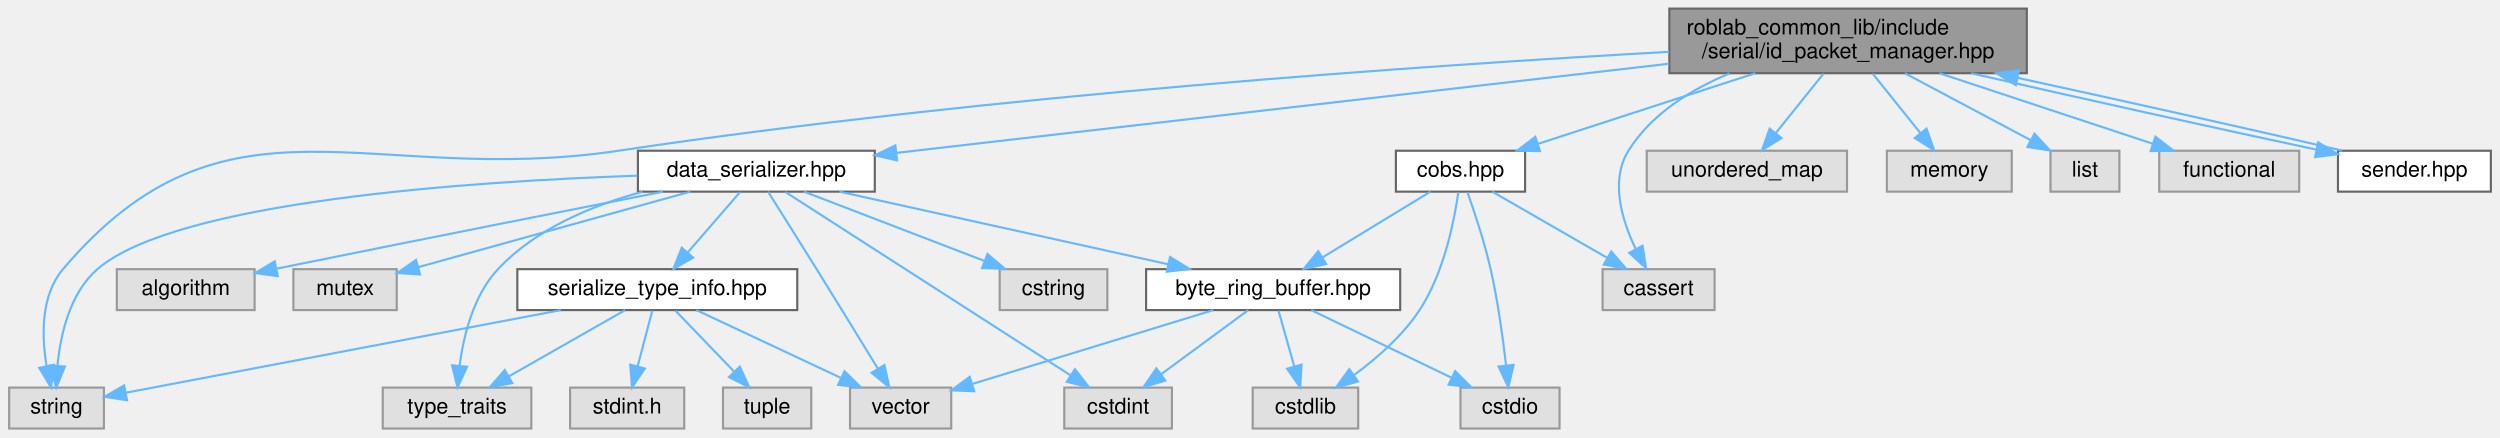
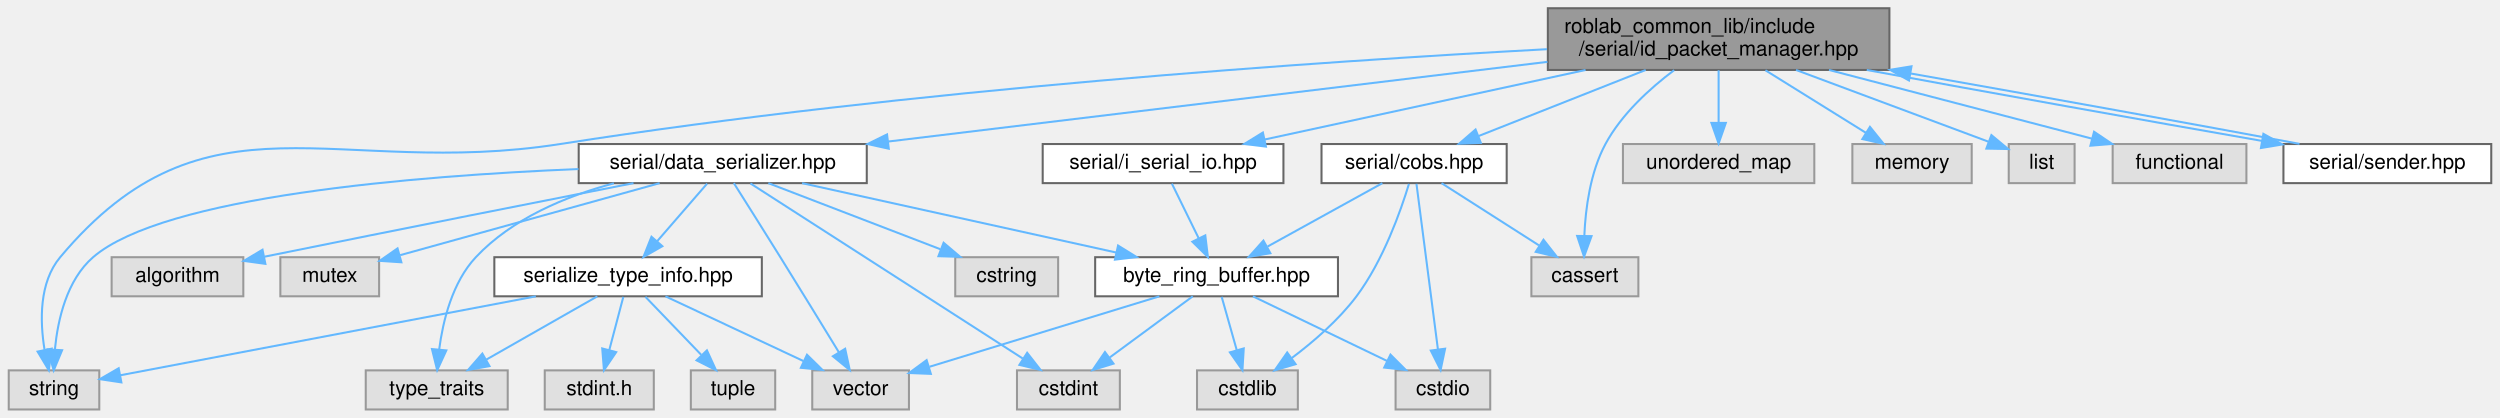
- <svg xmlns="http://www.w3.org/2000/svg" xmlns:xlink="http://www.w3.org/1999/xlink" width="1161pt" height="203pt" viewBox="0.00 0.00 1160.50 203.00">
+ <svg xmlns="http://www.w3.org/2000/svg" xmlns:xlink="http://www.w3.org/1999/xlink" width="1215pt" height="203pt" viewBox="0.00 0.00 1214.50 203.00">
  <g id="graph0" class="graph" transform="scale(1 1) rotate(0) translate(4 199)">
    <g id="node1" class="node">
      <g id="a_node1">
        <a xlink:title="ID付きパケットデータを管理">
-           <polygon fill="#999999" stroke="#666666" points="937,-195 771,-195 771,-165 937,-165 937,-195" />
-           <text text-anchor="start" x="779" y="-183" font-family="Helvetica,sans-Serif" font-size="10.00">roblab_common_lib/include</text>
-           <text text-anchor="middle" x="854" y="-172" font-family="Helvetica,sans-Serif" font-size="10.00">/serial/id_packet_manager.hpp</text>
+           <polygon fill="#999999" stroke="#666666" points="914,-195 748,-195 748,-165 914,-165 914,-195" />
+           <text text-anchor="start" x="756" y="-183" font-family="Helvetica,sans-Serif" font-size="10.00">roblab_common_lib/include</text>
+           <text text-anchor="middle" x="831" y="-172" font-family="Helvetica,sans-Serif" font-size="10.00">/serial/id_packet_manager.hpp</text>
        </a>
      </g>
    </g>
    <g id="node2" class="node">
      <g id="a_node2">
        <a xlink:title=" ">
          <polygon fill="#e0e0e0" stroke="#999999" points="44,-19 0,-19 0,0 44,0 44,-19" />
          <text text-anchor="middle" x="22" y="-7" font-family="Helvetica,sans-Serif" font-size="10.00">string</text>
        </a>
      </g>
    </g>
    <g id="edge1" class="edge">
-       <path fill="none" stroke="#63b8ff" d="M770.88,-174.93C659.4,-168.73 455.47,-154.83 283,-129 167.05,-111.63 100.89,-163.37 25,-74 14.63,-61.79 15.06,-43 17.37,-29.03" />
-       <polygon fill="#63b8ff" stroke="#63b8ff" points="20.83,-29.58 19.46,-19.07 13.98,-28.14 20.83,-29.58" />
+       <path fill="none" stroke="#63b8ff" d="M747.58,-175.09C637.3,-169.13 437.16,-155.53 268,-129 158.61,-111.84 96.14,-158.86 25,-74 14.71,-61.72 15.12,-42.95 17.41,-28.99" />
+       <polygon fill="#63b8ff" stroke="#63b8ff" points="20.87,-29.55 19.48,-19.05 14.02,-28.13 20.87,-29.55" />
    </g>
    <g id="node3" class="node">
      <g id="a_node3">
        <a xlink:title=" ">
-           <polygon fill="#e0e0e0" stroke="#999999" points="853.5,-129 760.5,-129 760.5,-110 853.5,-110 853.5,-129" />
-           <text text-anchor="middle" x="807" y="-117" font-family="Helvetica,sans-Serif" font-size="10.00">unordered_map</text>
+           <polygon fill="#e0e0e0" stroke="#999999" points="877.5,-129 784.5,-129 784.5,-110 877.5,-110 877.5,-129" />
+           <text text-anchor="middle" x="831" y="-117" font-family="Helvetica,sans-Serif" font-size="10.00">unordered_map</text>
        </a>
      </g>
    </g>
    <g id="edge2" class="edge">
-       <path fill="none" stroke="#63b8ff" d="M842.62,-164.84C835.94,-156.52 827.45,-145.96 820.44,-137.23" />
-       <polygon fill="#63b8ff" stroke="#63b8ff" points="823.03,-134.87 814.04,-129.27 817.58,-139.25 823.03,-134.87" />
+       <path fill="none" stroke="#63b8ff" d="M831,-164.84C831,-157.21 831,-147.7 831,-139.45" />
+       <polygon fill="#63b8ff" stroke="#63b8ff" points="834.5,-139.27 831,-129.27 827.5,-139.27 834.5,-139.27" />
    </g>
    <g id="node4" class="node">
      <g id="a_node4">
        <a xlink:title=" ">
          <polygon fill="#e0e0e0" stroke="#999999" points="792,-74 740,-74 740,-55 792,-55 792,-74" />
          <text text-anchor="middle" x="766" y="-62" font-family="Helvetica,sans-Serif" font-size="10.00">cassert</text>
        </a>
      </g>
    </g>
    <g id="edge3" class="edge">
-       <path fill="none" stroke="#63b8ff" d="M798.96,-164.91C780.82,-157.36 762.59,-145.99 752,-129 743.43,-115.26 748.86,-96.98 755.29,-83.56" />
-       <polygon fill="#63b8ff" stroke="#63b8ff" points="758.56,-84.88 760.19,-74.41 752.39,-81.58 758.56,-84.88" />
+       <path fill="none" stroke="#63b8ff" d="M809.38,-164.9C797.59,-156.04 783.84,-143.54 776,-129 768.63,-115.32 766.31,-97.74 765.74,-84.55" />
+       <polygon fill="#63b8ff" stroke="#63b8ff" points="769.24,-84.24 765.6,-74.29 762.24,-84.34 769.24,-84.24" />
    </g>
    <g id="node5" class="node">
      <g id="a_node5">
        <a xlink:title=" ">
-           <polygon fill="#e0e0e0" stroke="#999999" points="930,-129 872,-129 872,-110 930,-110 930,-129" />
-           <text text-anchor="middle" x="901" y="-117" font-family="Helvetica,sans-Serif" font-size="10.00">memory</text>
+           <polygon fill="#e0e0e0" stroke="#999999" points="954,-129 896,-129 896,-110 954,-110 954,-129" />
+           <text text-anchor="middle" x="925" y="-117" font-family="Helvetica,sans-Serif" font-size="10.00">memory</text>
        </a>
      </g>
    </g>
    <g id="edge4" class="edge">
-       <path fill="none" stroke="#63b8ff" d="M865.38,-164.84C872.06,-156.52 880.55,-145.96 887.56,-137.23" />
-       <polygon fill="#63b8ff" stroke="#63b8ff" points="890.42,-139.25 893.96,-129.27 884.97,-134.87 890.42,-139.25" />
+       <path fill="none" stroke="#63b8ff" d="M853.75,-164.84C868.6,-155.6 887.9,-143.59 902.66,-134.4" />
+       <polygon fill="#63b8ff" stroke="#63b8ff" points="904.55,-137.35 911.19,-129.09 900.85,-131.41 904.55,-137.35" />
    </g>
    <g id="node6" class="node">
      <g id="a_node6">
        <a xlink:title=" ">
-           <polygon fill="#e0e0e0" stroke="#999999" points="980,-129 948,-129 948,-110 980,-110 980,-129" />
-           <text text-anchor="middle" x="964" y="-117" font-family="Helvetica,sans-Serif" font-size="10.00">list</text>
+           <polygon fill="#e0e0e0" stroke="#999999" points="1004,-129 972,-129 972,-110 1004,-110 1004,-129" />
+           <text text-anchor="middle" x="988" y="-117" font-family="Helvetica,sans-Serif" font-size="10.00">list</text>
        </a>
      </g>
    </g>
    <g id="edge5" class="edge">
-       <path fill="none" stroke="#63b8ff" d="M880.35,-164.99C898.05,-155.58 921.23,-143.24 938.71,-133.95" />
-       <polygon fill="#63b8ff" stroke="#63b8ff" points="940.57,-136.92 947.76,-129.14 937.28,-130.74 940.57,-136.92" />
+       <path fill="none" stroke="#63b8ff" d="M868.61,-164.99C897.47,-154.23 936.56,-139.67 962.03,-130.18" />
+       <polygon fill="#63b8ff" stroke="#63b8ff" points="963.57,-133.34 971.72,-126.57 961.12,-126.78 963.57,-133.34" />
    </g>
    <g id="node7" class="node">
      <g id="a_node7">
        <a xlink:title=" ">
-           <polygon fill="#e0e0e0" stroke="#999999" points="1063.5,-129 998.5,-129 998.5,-110 1063.5,-110 1063.5,-129" />
-           <text text-anchor="middle" x="1031" y="-117" font-family="Helvetica,sans-Serif" font-size="10.00">functional</text>
+           <polygon fill="#e0e0e0" stroke="#999999" points="1087.5,-129 1022.5,-129 1022.5,-110 1087.5,-110 1087.5,-129" />
+           <text text-anchor="middle" x="1055" y="-117" font-family="Helvetica,sans-Serif" font-size="10.00">functional</text>
        </a>
      </g>
    </g>
    <g id="edge6" class="edge">
-       <path fill="none" stroke="#63b8ff" d="M896.4,-164.99C926.68,-154.98 966.95,-141.67 995.53,-132.22" />
-       <polygon fill="#63b8ff" stroke="#63b8ff" points="996.72,-135.52 1005.12,-129.05 994.53,-128.87 996.72,-135.52" />
+       <path fill="none" stroke="#63b8ff" d="M884.65,-164.99C923.81,-154.76 976.18,-141.09 1012.46,-131.61" />
+       <polygon fill="#63b8ff" stroke="#63b8ff" points="1013.46,-134.97 1022.25,-129.05 1011.69,-128.19 1013.46,-134.97" />
    </g>
    <g id="node8" class="node">
      <g id="a_node8">
        <a xlink:href="cobs_8hpp.html" target="_top" xlink:title="COBS変換ライブラリ">
-           <polygon fill="white" stroke="#666666" points="704,-129 644,-129 644,-110 704,-110 704,-129" />
-           <text text-anchor="middle" x="674" y="-117" font-family="Helvetica,sans-Serif" font-size="10.00">cobs.hpp</text>
+           <polygon fill="white" stroke="#666666" points="728,-129 638,-129 638,-110 728,-110 728,-129" />
+           <text text-anchor="middle" x="683" y="-117" font-family="Helvetica,sans-Serif" font-size="10.00">serial/cobs.hpp</text>
        </a>
      </g>
    </g>
    <g id="edge7" class="edge">
-       <path fill="none" stroke="#63b8ff" d="M810.89,-164.99C780.09,-154.98 739.13,-141.67 710.07,-132.22" />
-       <polygon fill="#63b8ff" stroke="#63b8ff" points="710.91,-128.82 700.32,-129.05 708.75,-135.47 710.91,-128.82" />
+       <path fill="none" stroke="#63b8ff" d="M795.55,-164.99C770.86,-155.23 738.22,-142.33 714.45,-132.93" />
+       <polygon fill="#63b8ff" stroke="#63b8ff" points="715.44,-129.56 704.86,-129.14 712.87,-136.07 715.44,-129.56" />
    </g>
    <g id="node14" class="node">
      <g id="a_node14">
        <a xlink:href="data__serializer_8hpp.html" target="_top" xlink:title="データとバイト列の変換ライブラリ">
-           <polygon fill="white" stroke="#666666" points="402,-129 292,-129 292,-110 402,-110 402,-129" />
-           <text text-anchor="middle" x="347" y="-117" font-family="Helvetica,sans-Serif" font-size="10.00">data_serializer.hpp</text>
+           <polygon fill="white" stroke="#666666" points="417,-129 277,-129 277,-110 417,-110 417,-129" />
+           <text text-anchor="middle" x="347" y="-117" font-family="Helvetica,sans-Serif" font-size="10.00">serial/data_serializer.hpp</text>
        </a>
      </g>
    </g>
    <g id="edge16" class="edge">
-       <path fill="none" stroke="#63b8ff" d="M770.85,-169.41C670.39,-157.81 503.5,-138.56 411.98,-128" />
-       <polygon fill="#63b8ff" stroke="#63b8ff" points="412.35,-124.52 402.02,-126.85 411.55,-131.47 412.35,-124.52" />
+       <path fill="none" stroke="#63b8ff" d="M747.8,-168.94C658.01,-158.09 516.01,-140.93 427.35,-130.21" />
+       <polygon fill="#63b8ff" stroke="#63b8ff" points="427.69,-126.73 417.34,-129 426.85,-133.68 427.69,-126.73" />
    </g>
    <g id="node22" class="node">
      <g id="a_node22">
        <a xlink:href="sender_8hpp.html" target="_top" xlink:title="シリアル通信で送るデータを登録">
-           <polygon fill="white" stroke="#666666" points="1152.5,-129 1081.5,-129 1081.5,-110 1152.5,-110 1152.5,-129" />
-           <text text-anchor="middle" x="1117" y="-117" font-family="Helvetica,sans-Serif" font-size="10.00">sender.hpp</text>
+           <polygon fill="white" stroke="#666666" points="1206.5,-129 1105.5,-129 1105.5,-110 1206.5,-110 1206.5,-129" />
+           <text text-anchor="middle" x="1156" y="-117" font-family="Helvetica,sans-Serif" font-size="10.00">serial/sender.hpp</text>
        </a>
      </g>
    </g>
    <g id="edge31" class="edge">
-       <path fill="none" stroke="#63b8ff" d="M911.14,-164.99C959.2,-153.98 1026.92,-138.98 1071.43,-129.52" />
-       <polygon fill="#63b8ff" stroke="#63b8ff" points="1072.32,-132.9 1081.38,-127.41 1070.88,-126.06 1072.32,-132.9" />
+       <path fill="none" stroke="#63b8ff" d="M902.99,-164.99C960.66,-154.36 1040.61,-140.01 1095.14,-130.51" />
+       <polygon fill="#63b8ff" stroke="#63b8ff" points="1095.76,-133.96 1105.01,-128.8 1094.56,-127.06 1095.76,-133.96" />
+     </g>
+     <g id="node23" class="node">
+       <g id="a_node23">
+         <a xlink:href="i__serial__io_8hpp.html" target="_top" xlink:title="シリアル通信IO抽象クラス">
+           <polygon fill="white" stroke="#666666" points="619.5,-129 502.5,-129 502.5,-110 619.5,-110 619.5,-129" />
+           <text text-anchor="middle" x="561" y="-117" font-family="Helvetica,sans-Serif" font-size="10.00">serial/i_serial_io.hpp</text>
+         </a>
+       </g>
+     </g>
+     <g id="edge33" class="edge">
+       <path fill="none" stroke="#63b8ff" d="M766.33,-164.99C718.42,-154.61 654.12,-140.68 610.32,-131.19" />
+       <polygon fill="#63b8ff" stroke="#63b8ff" points="610.99,-127.75 600.48,-129.05 609.51,-134.59 610.99,-127.75" />
    </g>
    <g id="edge14" class="edge">
-       <path fill="none" stroke="#63b8ff" d="M688.78,-109.98C703.18,-101.69 725.31,-88.94 742.19,-79.22" />
-       <polygon fill="#63b8ff" stroke="#63b8ff" points="744.03,-82.19 750.95,-74.17 740.54,-76.13 744.03,-82.19" />
+       <path fill="none" stroke="#63b8ff" d="M696.34,-109.98C709.09,-101.84 728.55,-89.41 743.67,-79.76" />
+       <polygon fill="#63b8ff" stroke="#63b8ff" points="745.88,-82.5 752.42,-74.17 742.11,-76.6 745.88,-82.5" />
    </g>
    <g id="node9" class="node">
      <g id="a_node9">
        <a xlink:href="byte__ring__buffer_8hpp.html" target="_top" xlink:title="シリアル通信用リングバッファー">
          <polygon fill="white" stroke="#666666" points="646,-74 528,-74 528,-55 646,-55 646,-74" />
          <text text-anchor="middle" x="587" y="-62" font-family="Helvetica,sans-Serif" font-size="10.00">byte_ring_buffer.hpp</text>
        </a>
      </g>
    </g>
    <g id="edge8" class="edge">
-       <path fill="none" stroke="#63b8ff" d="M660.02,-109.98C646.53,-101.77 625.87,-89.18 609.96,-79.49" />
-       <polygon fill="#63b8ff" stroke="#63b8ff" points="611.59,-76.38 601.23,-74.17 607.95,-82.36 611.59,-76.38" />
+       <path fill="none" stroke="#63b8ff" d="M667.58,-109.98C652.55,-101.69 629.46,-88.94 611.84,-79.22" />
+       <polygon fill="#63b8ff" stroke="#63b8ff" points="613.15,-75.94 602.7,-74.17 609.77,-82.07 613.15,-75.94" />
    </g>
    <g id="node12" class="node">
      <g id="a_node12">
        <a xlink:title=" ">
          <polygon fill="#e0e0e0" stroke="#999999" points="720,-19 674,-19 674,0 720,0 720,-19" />
          <text text-anchor="middle" x="697" y="-7" font-family="Helvetica,sans-Serif" font-size="10.00">cstdio</text>
        </a>
      </g>
    </g>
    <g id="edge13" class="edge">
-       <path fill="none" stroke="#63b8ff" d="M677.22,-109.75C680.38,-100.86 685.14,-86.64 688,-74 691.35,-59.2 693.69,-42.16 695.14,-29.46" />
-       <polygon fill="#63b8ff" stroke="#63b8ff" points="698.65,-29.52 696.22,-19.21 691.69,-28.78 698.65,-29.52" />
+       <path fill="none" stroke="#63b8ff" d="M684.15,-109.66C686.41,-92.17 691.52,-52.8 694.57,-29.27" />
+       <polygon fill="#63b8ff" stroke="#63b8ff" points="698.06,-29.53 695.88,-19.16 691.12,-28.63 698.06,-29.53" />
    </g>
    <g id="node13" class="node">
      <g id="a_node13">
        <a xlink:title=" ">
          <polygon fill="#e0e0e0" stroke="#999999" points="626.5,-19 577.5,-19 577.5,0 626.5,0 626.5,-19" />
          <text text-anchor="middle" x="602" y="-7" font-family="Helvetica,sans-Serif" font-size="10.00">cstdlib</text>
        </a>
      </g>
    </g>
    <g id="edge15" class="edge">
-       <path fill="none" stroke="#63b8ff" d="M672.98,-109.61C671.15,-96.67 666.38,-72.31 655,-55 647.16,-43.08 635.19,-32.64 624.61,-24.88" />
-       <polygon fill="#63b8ff" stroke="#63b8ff" points="626.38,-21.84 616.17,-19.01 622.38,-27.59 626.38,-21.84" />
+       <path fill="none" stroke="#63b8ff" d="M680.5,-109.62C676.57,-96.69 668.02,-72.35 655,-55 646.32,-43.44 634.1,-32.92 623.57,-25.01" />
+       <polygon fill="#63b8ff" stroke="#63b8ff" points="625.41,-22.02 615.25,-19.02 621.32,-27.7 625.41,-22.02" />
    </g>
    <g id="node10" class="node">
      <g id="a_node10">
        <a xlink:title=" ">
          <polygon fill="#e0e0e0" stroke="#999999" points="540,-19 490,-19 490,0 540,0 540,-19" />
          <text text-anchor="middle" x="515" y="-7" font-family="Helvetica,sans-Serif" font-size="10.00">cstdint</text>
        </a>
      </g>
    </g>
    <g id="edge9" class="edge">
      <path fill="none" stroke="#63b8ff" d="M575.43,-54.98C564.58,-47 548.12,-34.88 535.12,-25.31" />
      <polygon fill="#63b8ff" stroke="#63b8ff" points="536.91,-22.28 526.78,-19.17 532.76,-27.92 536.91,-22.28" />
    </g>
    <g id="node11" class="node">
      <g id="a_node11">
        <a xlink:title=" ">
          <polygon fill="#e0e0e0" stroke="#999999" points="437.5,-19 390.5,-19 390.5,0 437.5,0 437.5,-19" />
          <text text-anchor="middle" x="414" y="-7" font-family="Helvetica,sans-Serif" font-size="10.00">vector</text>
        </a>
      </g>
    </g>
    <g id="edge10" class="edge">
      <path fill="none" stroke="#63b8ff" d="M559.2,-54.98C528.78,-45.66 480.01,-30.72 447.5,-20.76" />
      <polygon fill="#63b8ff" stroke="#63b8ff" points="448.14,-17.3 437.56,-17.72 446.09,-23.99 448.14,-17.3" />
    </g>
    <g id="edge11" class="edge">
      <path fill="none" stroke="#63b8ff" d="M604.67,-54.98C622.29,-46.5 649.58,-33.35 669.93,-23.54" />
      <polygon fill="#63b8ff" stroke="#63b8ff" points="671.52,-26.66 679.01,-19.17 668.48,-20.36 671.52,-26.66" />
    </g>
    <g id="edge12" class="edge">
      <path fill="none" stroke="#63b8ff" d="M589.48,-54.75C591.46,-47.72 594.32,-37.62 596.81,-28.84" />
      <polygon fill="#63b8ff" stroke="#63b8ff" points="600.21,-29.66 599.57,-19.09 593.48,-27.76 600.21,-29.66" />
    </g>
    <g id="edge17" class="edge">
-       <path fill="none" stroke="#63b8ff" d="M291.77,-117.41C214,-114.75 77.57,-105.58 41,-74 28.22,-62.96 23.85,-43.71 22.44,-29.29" />
+       <path fill="none" stroke="#63b8ff" d="M276.89,-116.85C197.69,-113.54 75.34,-103.65 41,-74 28.22,-62.96 23.85,-43.71 22.44,-29.29" />
      <polygon fill="#63b8ff" stroke="#63b8ff" points="25.92,-28.79 21.85,-19.01 18.93,-29.19 25.92,-28.79" />
    </g>
    <g id="edge24" class="edge">
      <path fill="none" stroke="#63b8ff" d="M385.56,-109.98C427.07,-100.82 493.21,-86.21 538.29,-76.26" />
      <polygon fill="#63b8ff" stroke="#63b8ff" points="539.13,-79.66 548.14,-74.08 537.62,-72.82 539.13,-79.66" />
    </g>
    <g id="edge19" class="edge">
      <path fill="none" stroke="#63b8ff" d="M360.46,-109.84C389.34,-91.28 457.46,-47.49 492.83,-24.75" />
      <polygon fill="#63b8ff" stroke="#63b8ff" points="494.95,-27.55 501.47,-19.2 491.17,-21.66 494.95,-27.55" />
    </g>
    <g id="edge18" class="edge">
      <path fill="none" stroke="#63b8ff" d="M352.4,-109.99C358.05,-101.04 367.19,-86.56 375,-74 384.69,-58.42 395.61,-40.61 403.43,-27.82" />
      <polygon fill="#63b8ff" stroke="#63b8ff" points="406.5,-29.5 408.73,-19.15 400.53,-25.86 406.5,-29.5" />
    </g>
    <g id="node15" class="node">
      <g id="a_node15">
        <a xlink:title=" ">
          <polygon fill="#e0e0e0" stroke="#999999" points="242.5,-19 173.5,-19 173.5,0 242.5,0 242.5,-19" />
          <text text-anchor="middle" x="208" y="-7" font-family="Helvetica,sans-Serif" font-size="10.00">type_traits</text>
        </a>
      </g>
    </g>
    <g id="edge20" class="edge">
      <path fill="none" stroke="#63b8ff" d="M294.1,-109.92C270.69,-103.61 244.55,-92.72 227,-74 215.57,-61.81 211,-43.02 209.17,-29.04" />
      <polygon fill="#63b8ff" stroke="#63b8ff" points="212.66,-28.7 208.23,-19.08 205.69,-29.36 212.66,-28.7" />
    </g>
    <g id="node16" class="node">
      <g id="a_node16">
        <a xlink:title=" ">
          <polygon fill="#e0e0e0" stroke="#999999" points="510,-74 460,-74 460,-55 510,-55 510,-74" />
          <text text-anchor="middle" x="485" y="-62" font-family="Helvetica,sans-Serif" font-size="10.00">cstring</text>
        </a>
      </g>
    </g>
    <g id="edge21" class="edge">
      <path fill="none" stroke="#63b8ff" d="M369.17,-109.98C391.77,-101.3 427.06,-87.75 452.75,-77.88" />
      <polygon fill="#63b8ff" stroke="#63b8ff" points="454.34,-81.02 462.42,-74.17 451.83,-74.49 454.34,-81.02" />
    </g>
    <g id="node17" class="node">
      <g id="a_node17">
        <a xlink:title=" ">
          <polygon fill="#e0e0e0" stroke="#999999" points="114,-74 50,-74 50,-55 114,-55 114,-74" />
          <text text-anchor="middle" x="82" y="-62" font-family="Helvetica,sans-Serif" font-size="10.00">algorithm</text>
        </a>
      </g>
    </g>
    <g id="edge22" class="edge">
      <path fill="none" stroke="#63b8ff" d="M303.62,-109.99C260.59,-101.53 192.51,-88.07 124.29,-74.25" />
      <polygon fill="#63b8ff" stroke="#63b8ff" points="124.72,-70.77 114.22,-72.21 123.33,-77.63 124.72,-70.77" />
    </g>
    <g id="node18" class="node">
      <g id="a_node18">
        <a xlink:title=" ">
          <polygon fill="#e0e0e0" stroke="#999999" points="180,-74 132,-74 132,-55 180,-55 180,-74" />
          <text text-anchor="middle" x="156" y="-62" font-family="Helvetica,sans-Serif" font-size="10.00">mutex</text>
        </a>
      </g>
    </g>
    <g id="edge23" class="edge">
      <path fill="none" stroke="#63b8ff" d="M316.31,-109.98C281.86,-100.42 226.09,-84.95 190.24,-75" />
      <polygon fill="#63b8ff" stroke="#63b8ff" points="190.82,-71.53 180.25,-72.23 188.95,-78.28 190.82,-71.53" />
    </g>
    <g id="node19" class="node">
      <g id="a_node19">
        <a xlink:href="serialize__type__info_8hpp.html" target="_top" xlink:title="DataSeializerで変換する型に関する情報">
          <polygon fill="white" stroke="#666666" points="366,-74 236,-74 236,-55 366,-55 366,-74" />
          <text text-anchor="middle" x="301" y="-62" font-family="Helvetica,sans-Serif" font-size="10.00">serialize_type_info.hpp</text>
        </a>
      </g>
    </g>
    <g id="edge25" class="edge">
      <path fill="none" stroke="#63b8ff" d="M339.4,-109.75C332.84,-102.18 323.18,-91.05 315.19,-81.84" />
      <polygon fill="#63b8ff" stroke="#63b8ff" points="317.65,-79.35 308.45,-74.09 312.37,-83.94 317.65,-79.35" />
    </g>
    <g id="edge30" class="edge">
      <path fill="none" stroke="#63b8ff" d="M256.17,-54.98C199.66,-44.25 103.89,-26.06 54.14,-16.61" />
      <polygon fill="#63b8ff" stroke="#63b8ff" points="54.74,-13.16 44.26,-14.73 53.43,-20.03 54.74,-13.16" />
    </g>
    <g id="edge28" class="edge">
      <path fill="none" stroke="#63b8ff" d="M319.16,-54.98C337.25,-46.5 365.28,-33.35 386.19,-23.54" />
      <polygon fill="#63b8ff" stroke="#63b8ff" points="387.95,-26.59 395.51,-19.17 384.97,-20.25 387.95,-26.59" />
    </g>
    <g id="edge26" class="edge">
      <path fill="none" stroke="#63b8ff" d="M286.06,-54.98C271.5,-46.69 249.13,-33.94 232.07,-24.22" />
      <polygon fill="#63b8ff" stroke="#63b8ff" points="233.64,-21.08 223.21,-19.17 230.17,-27.16 233.64,-21.08" />
    </g>
    <g id="node20" class="node">
      <g id="a_node20">
        <a xlink:title=" ">
          <polygon fill="#e0e0e0" stroke="#999999" points="313.5,-19 260.5,-19 260.5,0 313.5,0 313.5,-19" />
          <text text-anchor="middle" x="287" y="-7" font-family="Helvetica,sans-Serif" font-size="10.00">stdint.h</text>
        </a>
      </g>
    </g>
    <g id="edge27" class="edge">
      <path fill="none" stroke="#63b8ff" d="M298.69,-54.75C296.83,-47.72 294.16,-37.62 291.85,-28.84" />
      <polygon fill="#63b8ff" stroke="#63b8ff" points="295.21,-27.86 289.27,-19.09 288.44,-29.65 295.21,-27.86" />
    </g>
    <g id="node21" class="node">
      <g id="a_node21">
        <a xlink:title=" ">
          <polygon fill="#e0e0e0" stroke="#999999" points="372.5,-19 331.5,-19 331.5,0 372.5,0 372.5,-19" />
          <text text-anchor="middle" x="352" y="-7" font-family="Helvetica,sans-Serif" font-size="10.00">tuple</text>
        </a>
      </g>
    </g>
    <g id="edge29" class="edge">
      <path fill="none" stroke="#63b8ff" d="M309.42,-54.75C316.77,-47.11 327.63,-35.82 336.54,-26.56" />
      <polygon fill="#63b8ff" stroke="#63b8ff" points="339.32,-28.72 343.74,-19.09 334.28,-23.87 339.32,-28.72" />
    </g>
    <g id="edge32" class="edge">
-       <path fill="none" stroke="#63b8ff" d="M1083.48,-129.05C1045.66,-137.89 983.05,-151.91 932.74,-162.84" />
-       <polygon fill="#63b8ff" stroke="#63b8ff" points="931.89,-159.45 922.85,-164.99 933.37,-166.29 931.89,-159.45" />
+       <path fill="none" stroke="#63b8ff" d="M1113.3,-129.08C1065.5,-138.03 986.74,-152.27 924.51,-163.26" />
+       <polygon fill="#63b8ff" stroke="#63b8ff" points="923.52,-159.88 914.28,-165.06 924.74,-166.77 923.52,-159.88" />
+     </g>
+     <g id="edge34" class="edge">
+       <path fill="none" stroke="#63b8ff" d="M565.29,-109.75C568.81,-102.57 573.91,-92.18 578.28,-83.27" />
+       <polygon fill="#63b8ff" stroke="#63b8ff" points="581.52,-84.61 582.79,-74.09 575.24,-81.53 581.52,-84.61" />
    </g>
  </g>
</svg>
